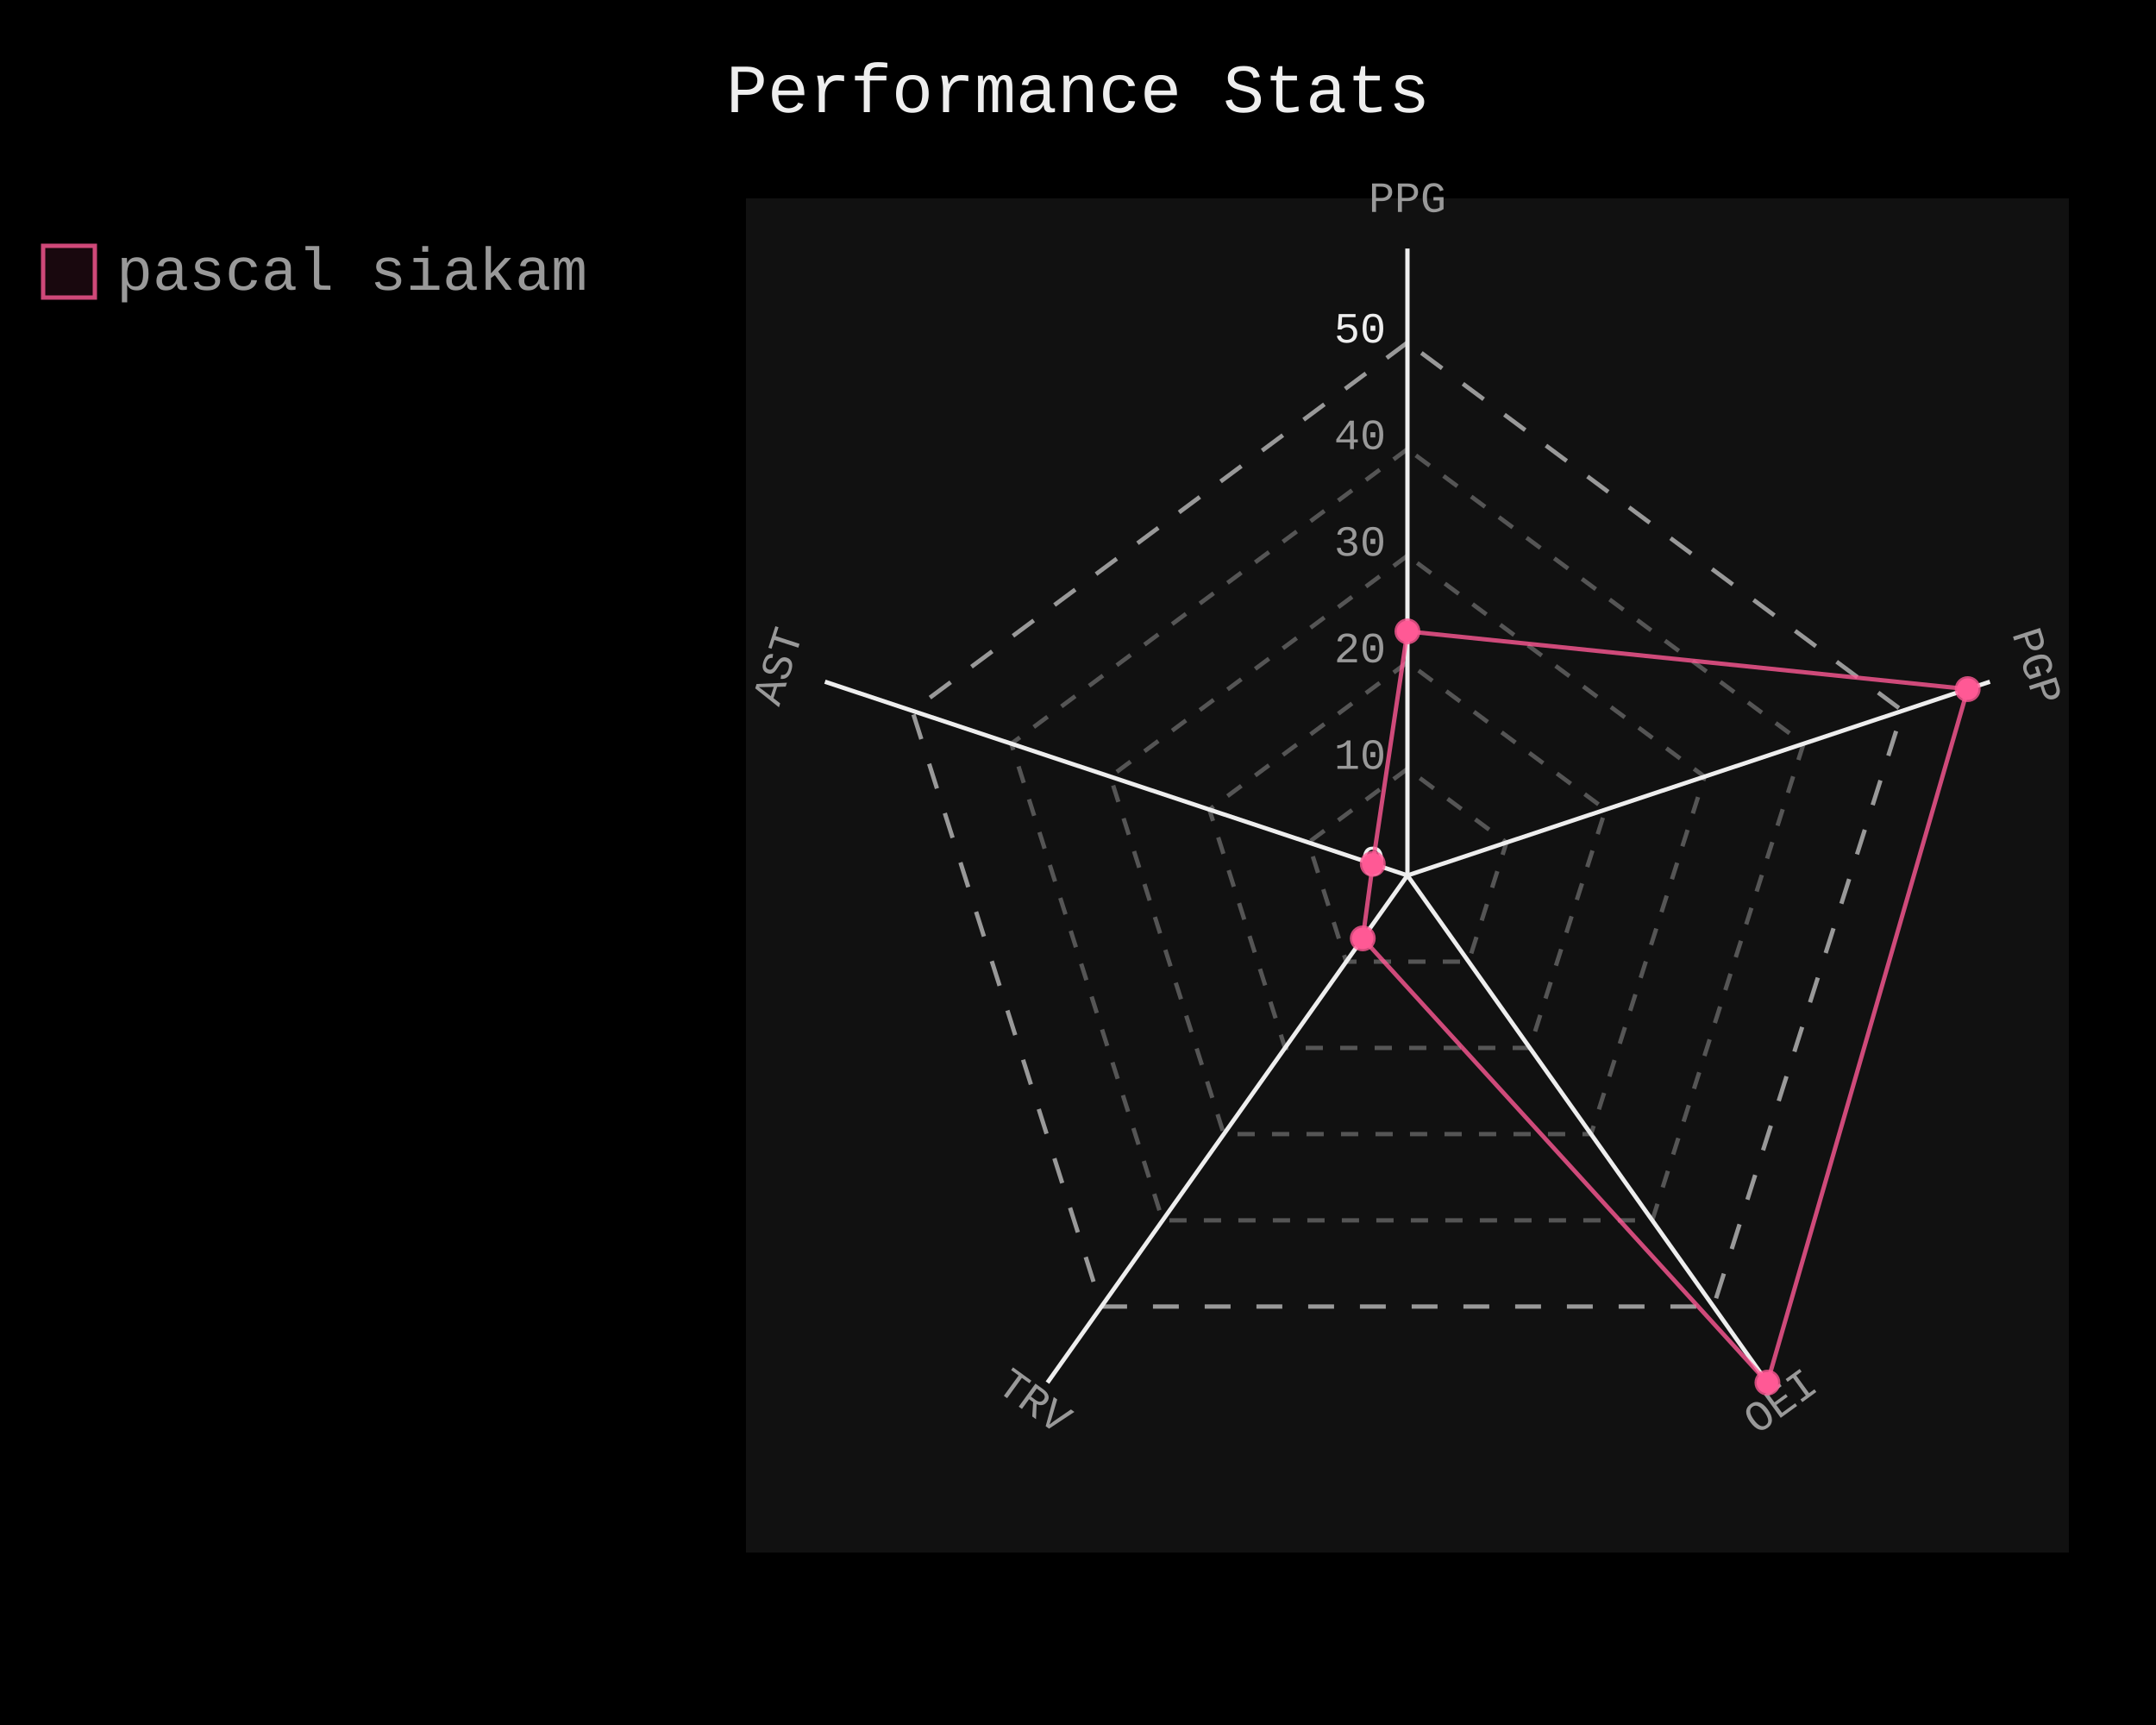
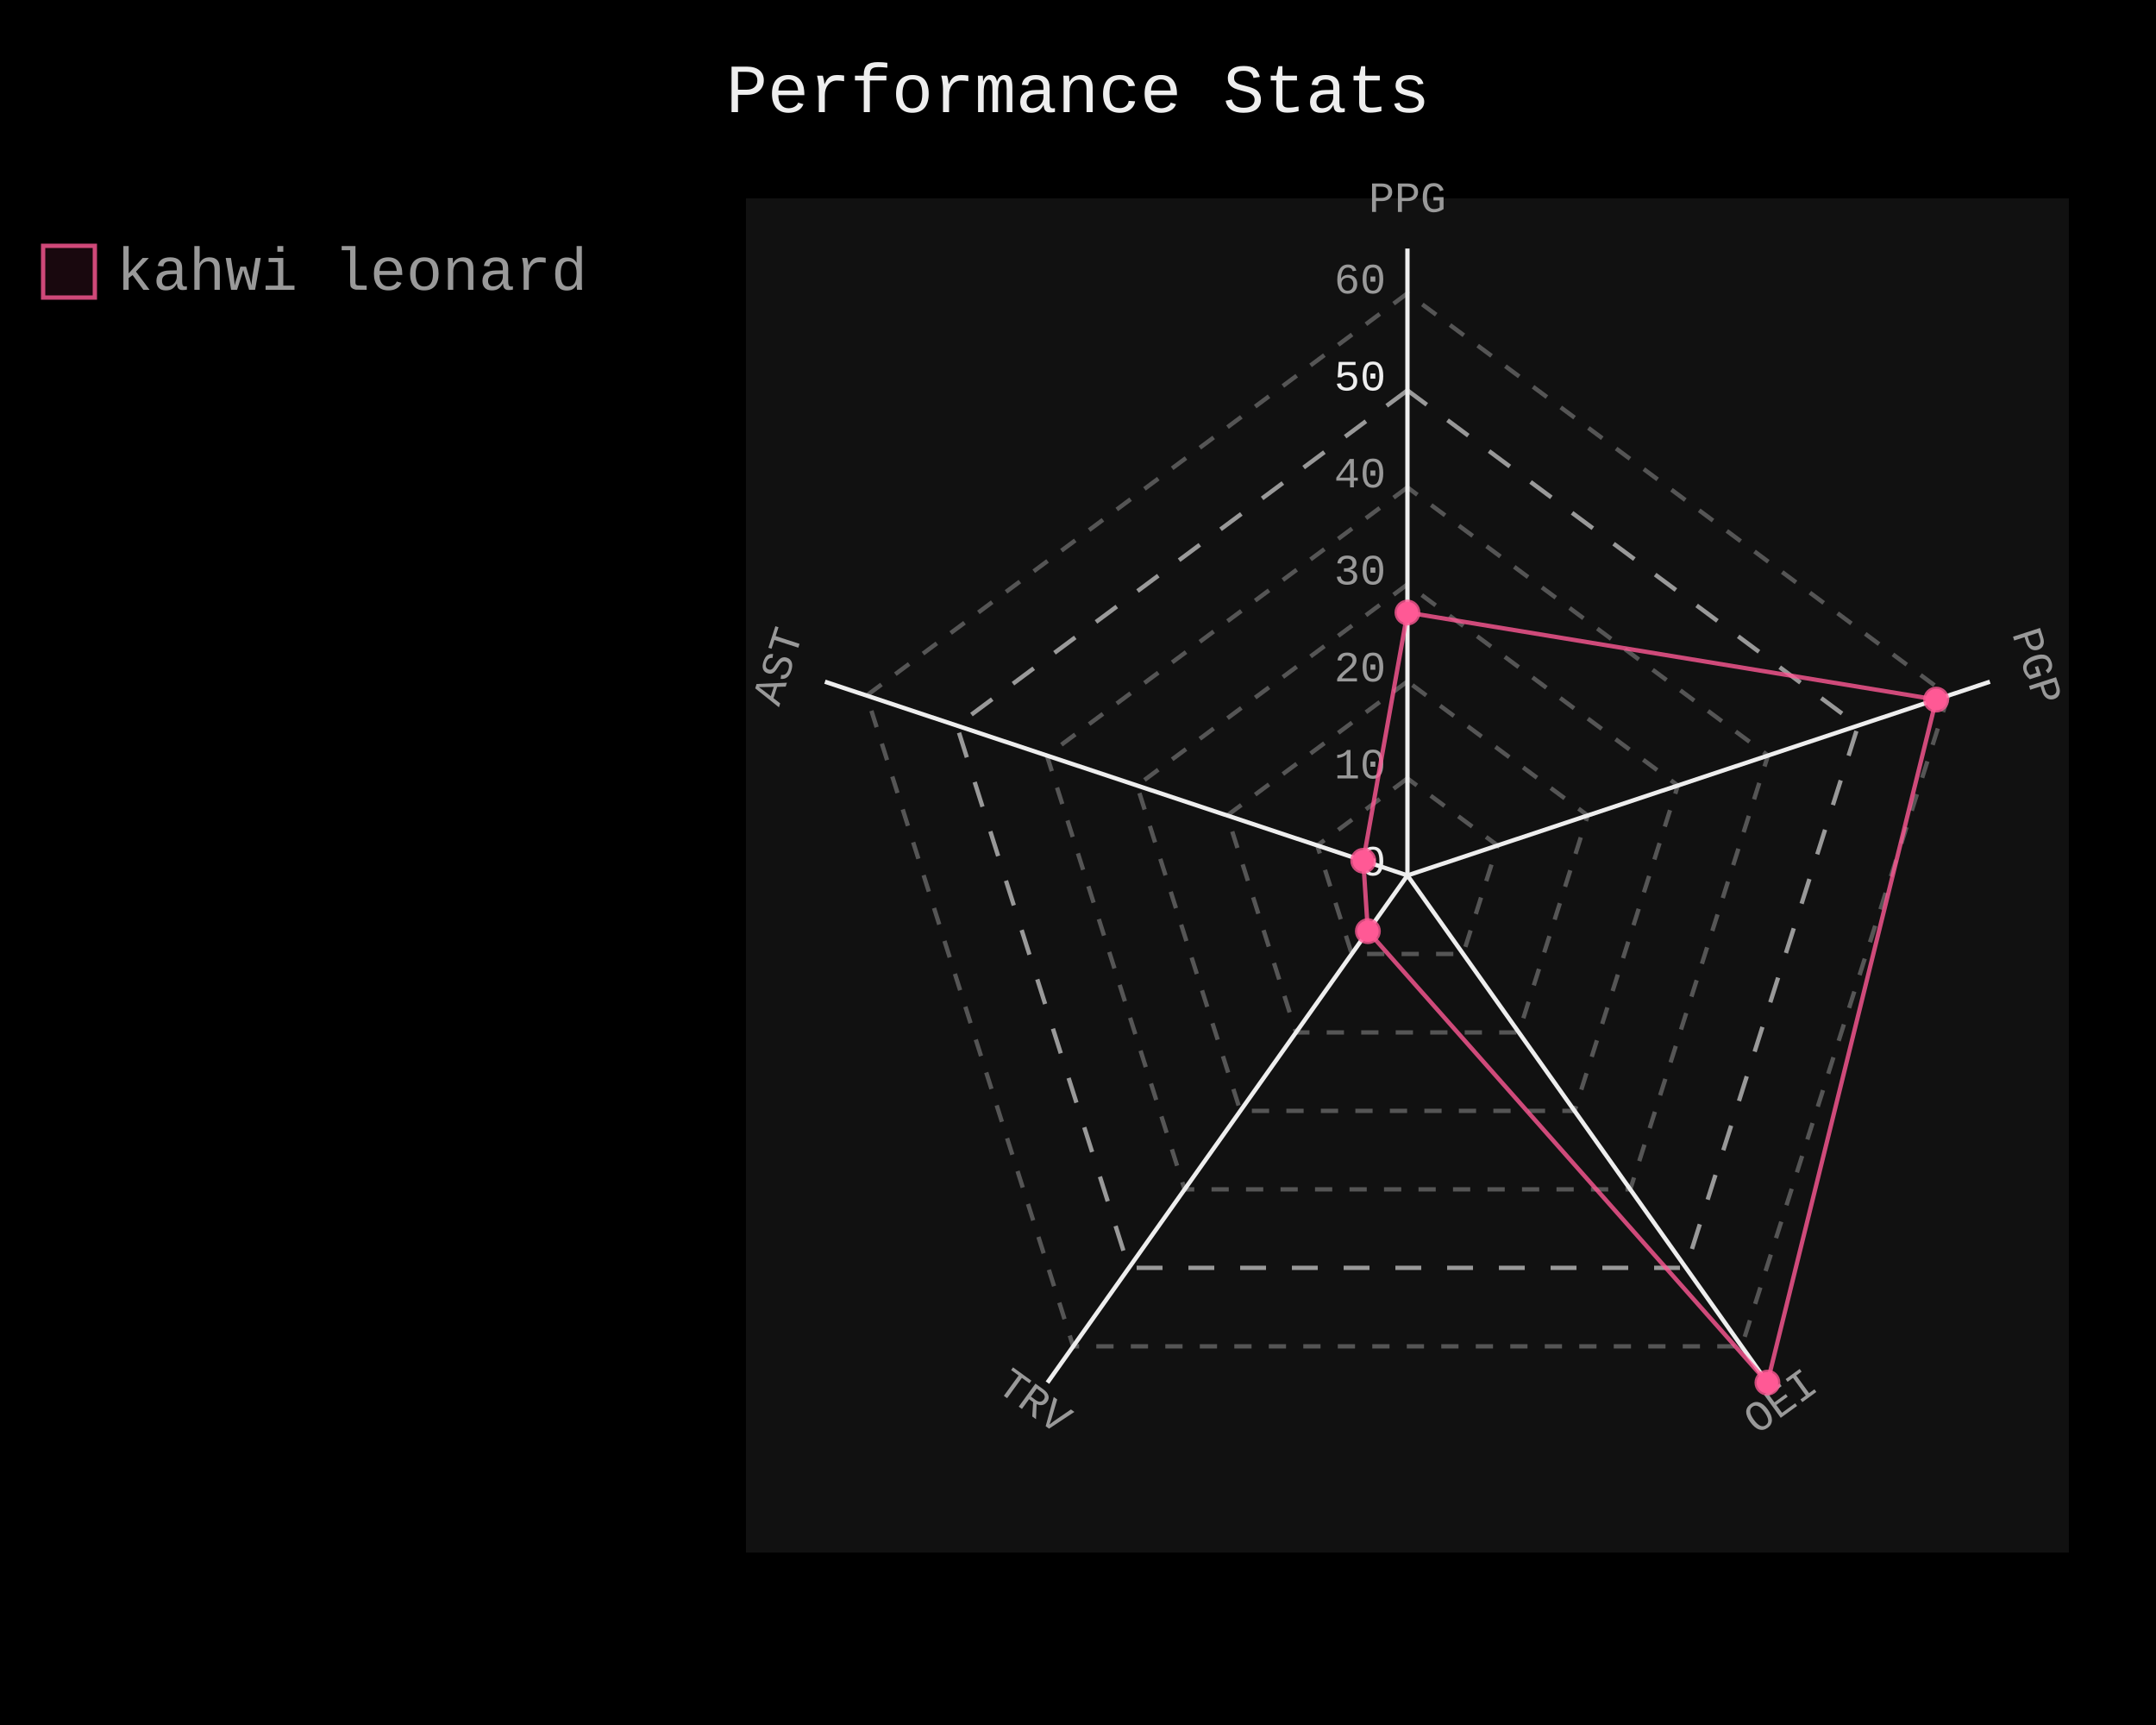
- <svg xmlns="http://www.w3.org/2000/svg" id="chart-ab0bd61e-f5dc-4ba8-a34c-d23a62f7d313" class="pygal-chart" viewBox="0 0 500 400">
+ <svg xmlns="http://www.w3.org/2000/svg" id="chart-0dd0bab9-0e4e-4166-9b97-b1eb70f75085" class="pygal-chart" viewBox="0 0 500 400">
  <defs>
-     <style type="text/css">#chart-ab0bd61e-f5dc-4ba8-a34c-d23a62f7d313{-webkit-user-select:none;-webkit-font-smoothing:antialiased;font-family:Consolas,"Liberation Mono",Menlo,Courier,monospace}#chart-ab0bd61e-f5dc-4ba8-a34c-d23a62f7d313 .title{font-family:Consolas,"Liberation Mono",Menlo,Courier,monospace;font-size:16px}#chart-ab0bd61e-f5dc-4ba8-a34c-d23a62f7d313 .legends .legend text{font-family:Consolas,"Liberation Mono",Menlo,Courier,monospace;font-size:14px}#chart-ab0bd61e-f5dc-4ba8-a34c-d23a62f7d313 .axis text{font-family:Consolas,"Liberation Mono",Menlo,Courier,monospace;font-size:10px}#chart-ab0bd61e-f5dc-4ba8-a34c-d23a62f7d313 .axis text.major{font-family:Consolas,"Liberation Mono",Menlo,Courier,monospace;font-size:10px}#chart-ab0bd61e-f5dc-4ba8-a34c-d23a62f7d313 .text-overlay text.value{font-family:Consolas,"Liberation Mono",Menlo,Courier,monospace;font-size:16px}#chart-ab0bd61e-f5dc-4ba8-a34c-d23a62f7d313 .text-overlay text.label{font-family:Consolas,"Liberation Mono",Menlo,Courier,monospace;font-size:10px}#chart-ab0bd61e-f5dc-4ba8-a34c-d23a62f7d313 .tooltip{font-family:Consolas,"Liberation Mono",Menlo,Courier,monospace;font-size:14px}#chart-ab0bd61e-f5dc-4ba8-a34c-d23a62f7d313 text.no_data{font-family:Consolas,"Liberation Mono",Menlo,Courier,monospace;font-size:64px}
- #chart-ab0bd61e-f5dc-4ba8-a34c-d23a62f7d313{background-color:black}#chart-ab0bd61e-f5dc-4ba8-a34c-d23a62f7d313 path,#chart-ab0bd61e-f5dc-4ba8-a34c-d23a62f7d313 line,#chart-ab0bd61e-f5dc-4ba8-a34c-d23a62f7d313 rect,#chart-ab0bd61e-f5dc-4ba8-a34c-d23a62f7d313 circle{-webkit-transition:1s ease-out;-moz-transition:1s ease-out;transition:1s ease-out}#chart-ab0bd61e-f5dc-4ba8-a34c-d23a62f7d313 .graph &gt; .background{fill:black}#chart-ab0bd61e-f5dc-4ba8-a34c-d23a62f7d313 .plot &gt; .background{fill:#111}#chart-ab0bd61e-f5dc-4ba8-a34c-d23a62f7d313 .graph{fill:#999}#chart-ab0bd61e-f5dc-4ba8-a34c-d23a62f7d313 text.no_data{fill:#eee}#chart-ab0bd61e-f5dc-4ba8-a34c-d23a62f7d313 .title{fill:#eee}#chart-ab0bd61e-f5dc-4ba8-a34c-d23a62f7d313 .legends .legend text{fill:#999}#chart-ab0bd61e-f5dc-4ba8-a34c-d23a62f7d313 .legends .legend:hover text{fill:#eee}#chart-ab0bd61e-f5dc-4ba8-a34c-d23a62f7d313 .axis .line{stroke:#eee}#chart-ab0bd61e-f5dc-4ba8-a34c-d23a62f7d313 .axis .guide.line{stroke:#555}#chart-ab0bd61e-f5dc-4ba8-a34c-d23a62f7d313 .axis .major.line{stroke:#999}#chart-ab0bd61e-f5dc-4ba8-a34c-d23a62f7d313 .axis text.major{fill:#eee}#chart-ab0bd61e-f5dc-4ba8-a34c-d23a62f7d313 .axis.y .guides:hover .guide.line,#chart-ab0bd61e-f5dc-4ba8-a34c-d23a62f7d313 .line-graph .axis.x .guides:hover .guide.line,#chart-ab0bd61e-f5dc-4ba8-a34c-d23a62f7d313 .stackedline-graph .axis.x .guides:hover .guide.line,#chart-ab0bd61e-f5dc-4ba8-a34c-d23a62f7d313 .xy-graph .axis.x .guides:hover .guide.line{stroke:#eee}#chart-ab0bd61e-f5dc-4ba8-a34c-d23a62f7d313 .axis .guides:hover text{fill:#eee}#chart-ab0bd61e-f5dc-4ba8-a34c-d23a62f7d313 .reactive{fill-opacity:.1;stroke-opacity:.8}#chart-ab0bd61e-f5dc-4ba8-a34c-d23a62f7d313 .ci{stroke:#999}#chart-ab0bd61e-f5dc-4ba8-a34c-d23a62f7d313 .reactive.active,#chart-ab0bd61e-f5dc-4ba8-a34c-d23a62f7d313 .active .reactive{fill-opacity:.75;stroke-opacity:.9;stroke-width:4}#chart-ab0bd61e-f5dc-4ba8-a34c-d23a62f7d313 .ci .reactive.active{stroke-width:1.5}#chart-ab0bd61e-f5dc-4ba8-a34c-d23a62f7d313 .series text{fill:#eee}#chart-ab0bd61e-f5dc-4ba8-a34c-d23a62f7d313 .tooltip rect{fill:#111;stroke:#eee;-webkit-transition:opacity 1s ease-out;-moz-transition:opacity 1s ease-out;transition:opacity 1s ease-out}#chart-ab0bd61e-f5dc-4ba8-a34c-d23a62f7d313 .tooltip .label{fill:#999}#chart-ab0bd61e-f5dc-4ba8-a34c-d23a62f7d313 .tooltip .label{fill:#999}#chart-ab0bd61e-f5dc-4ba8-a34c-d23a62f7d313 .tooltip .legend{font-size:.8em;fill:#555}#chart-ab0bd61e-f5dc-4ba8-a34c-d23a62f7d313 .tooltip .x_label{font-size:.6em;fill:#eee}#chart-ab0bd61e-f5dc-4ba8-a34c-d23a62f7d313 .tooltip .xlink{font-size:.5em;text-decoration:underline}#chart-ab0bd61e-f5dc-4ba8-a34c-d23a62f7d313 .tooltip .value{font-size:1.5em}#chart-ab0bd61e-f5dc-4ba8-a34c-d23a62f7d313 .bound{font-size:.5em}#chart-ab0bd61e-f5dc-4ba8-a34c-d23a62f7d313 .max-value{font-size:.75em;fill:#555}#chart-ab0bd61e-f5dc-4ba8-a34c-d23a62f7d313 .map-element{fill:#111;stroke:#555 !important}#chart-ab0bd61e-f5dc-4ba8-a34c-d23a62f7d313 .map-element .reactive{fill-opacity:inherit;stroke-opacity:inherit}#chart-ab0bd61e-f5dc-4ba8-a34c-d23a62f7d313 .color-0,#chart-ab0bd61e-f5dc-4ba8-a34c-d23a62f7d313 .color-0 a:visited{stroke:#ff5995;fill:#ff5995}#chart-ab0bd61e-f5dc-4ba8-a34c-d23a62f7d313 .text-overlay .color-0 text{fill:black}
- #chart-ab0bd61e-f5dc-4ba8-a34c-d23a62f7d313 text.no_data{text-anchor:middle}#chart-ab0bd61e-f5dc-4ba8-a34c-d23a62f7d313 .guide.line{fill:none}#chart-ab0bd61e-f5dc-4ba8-a34c-d23a62f7d313 .centered{text-anchor:middle}#chart-ab0bd61e-f5dc-4ba8-a34c-d23a62f7d313 .title{text-anchor:middle}#chart-ab0bd61e-f5dc-4ba8-a34c-d23a62f7d313 .legends .legend text{fill-opacity:1}#chart-ab0bd61e-f5dc-4ba8-a34c-d23a62f7d313 .axis.x text{text-anchor:middle}#chart-ab0bd61e-f5dc-4ba8-a34c-d23a62f7d313 .axis.x:not(.web) text[transform]{text-anchor:start}#chart-ab0bd61e-f5dc-4ba8-a34c-d23a62f7d313 .axis.x:not(.web) text[transform].backwards{text-anchor:end}#chart-ab0bd61e-f5dc-4ba8-a34c-d23a62f7d313 .axis.y text{text-anchor:end}#chart-ab0bd61e-f5dc-4ba8-a34c-d23a62f7d313 .axis.y text[transform].backwards{text-anchor:start}#chart-ab0bd61e-f5dc-4ba8-a34c-d23a62f7d313 .axis.y2 text{text-anchor:start}#chart-ab0bd61e-f5dc-4ba8-a34c-d23a62f7d313 .axis.y2 text[transform].backwards{text-anchor:end}#chart-ab0bd61e-f5dc-4ba8-a34c-d23a62f7d313 .axis .guide.line{stroke-dasharray:4,4}#chart-ab0bd61e-f5dc-4ba8-a34c-d23a62f7d313 .axis .major.guide.line{stroke-dasharray:6,6}#chart-ab0bd61e-f5dc-4ba8-a34c-d23a62f7d313 .horizontal .axis.y .guide.line,#chart-ab0bd61e-f5dc-4ba8-a34c-d23a62f7d313 .horizontal .axis.y2 .guide.line,#chart-ab0bd61e-f5dc-4ba8-a34c-d23a62f7d313 .vertical .axis.x .guide.line{opacity:0}#chart-ab0bd61e-f5dc-4ba8-a34c-d23a62f7d313 .horizontal .axis.always_show .guide.line,#chart-ab0bd61e-f5dc-4ba8-a34c-d23a62f7d313 .vertical .axis.always_show .guide.line{opacity:1 !important}#chart-ab0bd61e-f5dc-4ba8-a34c-d23a62f7d313 .axis.y .guides:hover .guide.line,#chart-ab0bd61e-f5dc-4ba8-a34c-d23a62f7d313 .axis.y2 .guides:hover .guide.line,#chart-ab0bd61e-f5dc-4ba8-a34c-d23a62f7d313 .axis.x .guides:hover .guide.line{opacity:1}#chart-ab0bd61e-f5dc-4ba8-a34c-d23a62f7d313 .axis .guides:hover text{opacity:1}#chart-ab0bd61e-f5dc-4ba8-a34c-d23a62f7d313 .nofill{fill:none}#chart-ab0bd61e-f5dc-4ba8-a34c-d23a62f7d313 .subtle-fill{fill-opacity:.2}#chart-ab0bd61e-f5dc-4ba8-a34c-d23a62f7d313 .dot{stroke-width:1px;fill-opacity:1}#chart-ab0bd61e-f5dc-4ba8-a34c-d23a62f7d313 .dot.active{stroke-width:5px}#chart-ab0bd61e-f5dc-4ba8-a34c-d23a62f7d313 .dot.negative{fill:transparent}#chart-ab0bd61e-f5dc-4ba8-a34c-d23a62f7d313 text,#chart-ab0bd61e-f5dc-4ba8-a34c-d23a62f7d313 tspan{stroke:none !important}#chart-ab0bd61e-f5dc-4ba8-a34c-d23a62f7d313 .series text.active{opacity:1}#chart-ab0bd61e-f5dc-4ba8-a34c-d23a62f7d313 .tooltip rect{fill-opacity:.95;stroke-width:.5}#chart-ab0bd61e-f5dc-4ba8-a34c-d23a62f7d313 .tooltip text{fill-opacity:1}#chart-ab0bd61e-f5dc-4ba8-a34c-d23a62f7d313 .showable{visibility:hidden}#chart-ab0bd61e-f5dc-4ba8-a34c-d23a62f7d313 .showable.shown{visibility:visible}#chart-ab0bd61e-f5dc-4ba8-a34c-d23a62f7d313 .gauge-background{fill:rgba(229,229,229,1);stroke:none}#chart-ab0bd61e-f5dc-4ba8-a34c-d23a62f7d313 .bg-lines{stroke:black;stroke-width:2px}</style>
+     <style type="text/css">#chart-0dd0bab9-0e4e-4166-9b97-b1eb70f75085{-webkit-user-select:none;-webkit-font-smoothing:antialiased;font-family:Consolas,"Liberation Mono",Menlo,Courier,monospace}#chart-0dd0bab9-0e4e-4166-9b97-b1eb70f75085 .title{font-family:Consolas,"Liberation Mono",Menlo,Courier,monospace;font-size:16px}#chart-0dd0bab9-0e4e-4166-9b97-b1eb70f75085 .legends .legend text{font-family:Consolas,"Liberation Mono",Menlo,Courier,monospace;font-size:14px}#chart-0dd0bab9-0e4e-4166-9b97-b1eb70f75085 .axis text{font-family:Consolas,"Liberation Mono",Menlo,Courier,monospace;font-size:10px}#chart-0dd0bab9-0e4e-4166-9b97-b1eb70f75085 .axis text.major{font-family:Consolas,"Liberation Mono",Menlo,Courier,monospace;font-size:10px}#chart-0dd0bab9-0e4e-4166-9b97-b1eb70f75085 .text-overlay text.value{font-family:Consolas,"Liberation Mono",Menlo,Courier,monospace;font-size:16px}#chart-0dd0bab9-0e4e-4166-9b97-b1eb70f75085 .text-overlay text.label{font-family:Consolas,"Liberation Mono",Menlo,Courier,monospace;font-size:10px}#chart-0dd0bab9-0e4e-4166-9b97-b1eb70f75085 .tooltip{font-family:Consolas,"Liberation Mono",Menlo,Courier,monospace;font-size:14px}#chart-0dd0bab9-0e4e-4166-9b97-b1eb70f75085 text.no_data{font-family:Consolas,"Liberation Mono",Menlo,Courier,monospace;font-size:64px}
+ #chart-0dd0bab9-0e4e-4166-9b97-b1eb70f75085{background-color:black}#chart-0dd0bab9-0e4e-4166-9b97-b1eb70f75085 path,#chart-0dd0bab9-0e4e-4166-9b97-b1eb70f75085 line,#chart-0dd0bab9-0e4e-4166-9b97-b1eb70f75085 rect,#chart-0dd0bab9-0e4e-4166-9b97-b1eb70f75085 circle{-webkit-transition:1s ease-out;-moz-transition:1s ease-out;transition:1s ease-out}#chart-0dd0bab9-0e4e-4166-9b97-b1eb70f75085 .graph &gt; .background{fill:black}#chart-0dd0bab9-0e4e-4166-9b97-b1eb70f75085 .plot &gt; .background{fill:#111}#chart-0dd0bab9-0e4e-4166-9b97-b1eb70f75085 .graph{fill:#999}#chart-0dd0bab9-0e4e-4166-9b97-b1eb70f75085 text.no_data{fill:#eee}#chart-0dd0bab9-0e4e-4166-9b97-b1eb70f75085 .title{fill:#eee}#chart-0dd0bab9-0e4e-4166-9b97-b1eb70f75085 .legends .legend text{fill:#999}#chart-0dd0bab9-0e4e-4166-9b97-b1eb70f75085 .legends .legend:hover text{fill:#eee}#chart-0dd0bab9-0e4e-4166-9b97-b1eb70f75085 .axis .line{stroke:#eee}#chart-0dd0bab9-0e4e-4166-9b97-b1eb70f75085 .axis .guide.line{stroke:#555}#chart-0dd0bab9-0e4e-4166-9b97-b1eb70f75085 .axis .major.line{stroke:#999}#chart-0dd0bab9-0e4e-4166-9b97-b1eb70f75085 .axis text.major{fill:#eee}#chart-0dd0bab9-0e4e-4166-9b97-b1eb70f75085 .axis.y .guides:hover .guide.line,#chart-0dd0bab9-0e4e-4166-9b97-b1eb70f75085 .line-graph .axis.x .guides:hover .guide.line,#chart-0dd0bab9-0e4e-4166-9b97-b1eb70f75085 .stackedline-graph .axis.x .guides:hover .guide.line,#chart-0dd0bab9-0e4e-4166-9b97-b1eb70f75085 .xy-graph .axis.x .guides:hover .guide.line{stroke:#eee}#chart-0dd0bab9-0e4e-4166-9b97-b1eb70f75085 .axis .guides:hover text{fill:#eee}#chart-0dd0bab9-0e4e-4166-9b97-b1eb70f75085 .reactive{fill-opacity:.1;stroke-opacity:.8}#chart-0dd0bab9-0e4e-4166-9b97-b1eb70f75085 .ci{stroke:#999}#chart-0dd0bab9-0e4e-4166-9b97-b1eb70f75085 .reactive.active,#chart-0dd0bab9-0e4e-4166-9b97-b1eb70f75085 .active .reactive{fill-opacity:.75;stroke-opacity:.9;stroke-width:4}#chart-0dd0bab9-0e4e-4166-9b97-b1eb70f75085 .ci .reactive.active{stroke-width:1.5}#chart-0dd0bab9-0e4e-4166-9b97-b1eb70f75085 .series text{fill:#eee}#chart-0dd0bab9-0e4e-4166-9b97-b1eb70f75085 .tooltip rect{fill:#111;stroke:#eee;-webkit-transition:opacity 1s ease-out;-moz-transition:opacity 1s ease-out;transition:opacity 1s ease-out}#chart-0dd0bab9-0e4e-4166-9b97-b1eb70f75085 .tooltip .label{fill:#999}#chart-0dd0bab9-0e4e-4166-9b97-b1eb70f75085 .tooltip .label{fill:#999}#chart-0dd0bab9-0e4e-4166-9b97-b1eb70f75085 .tooltip .legend{font-size:.8em;fill:#555}#chart-0dd0bab9-0e4e-4166-9b97-b1eb70f75085 .tooltip .x_label{font-size:.6em;fill:#eee}#chart-0dd0bab9-0e4e-4166-9b97-b1eb70f75085 .tooltip .xlink{font-size:.5em;text-decoration:underline}#chart-0dd0bab9-0e4e-4166-9b97-b1eb70f75085 .tooltip .value{font-size:1.5em}#chart-0dd0bab9-0e4e-4166-9b97-b1eb70f75085 .bound{font-size:.5em}#chart-0dd0bab9-0e4e-4166-9b97-b1eb70f75085 .max-value{font-size:.75em;fill:#555}#chart-0dd0bab9-0e4e-4166-9b97-b1eb70f75085 .map-element{fill:#111;stroke:#555 !important}#chart-0dd0bab9-0e4e-4166-9b97-b1eb70f75085 .map-element .reactive{fill-opacity:inherit;stroke-opacity:inherit}#chart-0dd0bab9-0e4e-4166-9b97-b1eb70f75085 .color-0,#chart-0dd0bab9-0e4e-4166-9b97-b1eb70f75085 .color-0 a:visited{stroke:#ff5995;fill:#ff5995}#chart-0dd0bab9-0e4e-4166-9b97-b1eb70f75085 .text-overlay .color-0 text{fill:black}
+ #chart-0dd0bab9-0e4e-4166-9b97-b1eb70f75085 text.no_data{text-anchor:middle}#chart-0dd0bab9-0e4e-4166-9b97-b1eb70f75085 .guide.line{fill:none}#chart-0dd0bab9-0e4e-4166-9b97-b1eb70f75085 .centered{text-anchor:middle}#chart-0dd0bab9-0e4e-4166-9b97-b1eb70f75085 .title{text-anchor:middle}#chart-0dd0bab9-0e4e-4166-9b97-b1eb70f75085 .legends .legend text{fill-opacity:1}#chart-0dd0bab9-0e4e-4166-9b97-b1eb70f75085 .axis.x text{text-anchor:middle}#chart-0dd0bab9-0e4e-4166-9b97-b1eb70f75085 .axis.x:not(.web) text[transform]{text-anchor:start}#chart-0dd0bab9-0e4e-4166-9b97-b1eb70f75085 .axis.x:not(.web) text[transform].backwards{text-anchor:end}#chart-0dd0bab9-0e4e-4166-9b97-b1eb70f75085 .axis.y text{text-anchor:end}#chart-0dd0bab9-0e4e-4166-9b97-b1eb70f75085 .axis.y text[transform].backwards{text-anchor:start}#chart-0dd0bab9-0e4e-4166-9b97-b1eb70f75085 .axis.y2 text{text-anchor:start}#chart-0dd0bab9-0e4e-4166-9b97-b1eb70f75085 .axis.y2 text[transform].backwards{text-anchor:end}#chart-0dd0bab9-0e4e-4166-9b97-b1eb70f75085 .axis .guide.line{stroke-dasharray:4,4}#chart-0dd0bab9-0e4e-4166-9b97-b1eb70f75085 .axis .major.guide.line{stroke-dasharray:6,6}#chart-0dd0bab9-0e4e-4166-9b97-b1eb70f75085 .horizontal .axis.y .guide.line,#chart-0dd0bab9-0e4e-4166-9b97-b1eb70f75085 .horizontal .axis.y2 .guide.line,#chart-0dd0bab9-0e4e-4166-9b97-b1eb70f75085 .vertical .axis.x .guide.line{opacity:0}#chart-0dd0bab9-0e4e-4166-9b97-b1eb70f75085 .horizontal .axis.always_show .guide.line,#chart-0dd0bab9-0e4e-4166-9b97-b1eb70f75085 .vertical .axis.always_show .guide.line{opacity:1 !important}#chart-0dd0bab9-0e4e-4166-9b97-b1eb70f75085 .axis.y .guides:hover .guide.line,#chart-0dd0bab9-0e4e-4166-9b97-b1eb70f75085 .axis.y2 .guides:hover .guide.line,#chart-0dd0bab9-0e4e-4166-9b97-b1eb70f75085 .axis.x .guides:hover .guide.line{opacity:1}#chart-0dd0bab9-0e4e-4166-9b97-b1eb70f75085 .axis .guides:hover text{opacity:1}#chart-0dd0bab9-0e4e-4166-9b97-b1eb70f75085 .nofill{fill:none}#chart-0dd0bab9-0e4e-4166-9b97-b1eb70f75085 .subtle-fill{fill-opacity:.2}#chart-0dd0bab9-0e4e-4166-9b97-b1eb70f75085 .dot{stroke-width:1px;fill-opacity:1}#chart-0dd0bab9-0e4e-4166-9b97-b1eb70f75085 .dot.active{stroke-width:5px}#chart-0dd0bab9-0e4e-4166-9b97-b1eb70f75085 .dot.negative{fill:transparent}#chart-0dd0bab9-0e4e-4166-9b97-b1eb70f75085 text,#chart-0dd0bab9-0e4e-4166-9b97-b1eb70f75085 tspan{stroke:none !important}#chart-0dd0bab9-0e4e-4166-9b97-b1eb70f75085 .series text.active{opacity:1}#chart-0dd0bab9-0e4e-4166-9b97-b1eb70f75085 .tooltip rect{fill-opacity:.95;stroke-width:.5}#chart-0dd0bab9-0e4e-4166-9b97-b1eb70f75085 .tooltip text{fill-opacity:1}#chart-0dd0bab9-0e4e-4166-9b97-b1eb70f75085 .showable{visibility:hidden}#chart-0dd0bab9-0e4e-4166-9b97-b1eb70f75085 .showable.shown{visibility:visible}#chart-0dd0bab9-0e4e-4166-9b97-b1eb70f75085 .gauge-background{fill:rgba(229,229,229,1);stroke:none}#chart-0dd0bab9-0e4e-4166-9b97-b1eb70f75085 .bg-lines{stroke:black;stroke-width:2px}</style>
  </defs>
  <g class="graph radar-graph vertical">
    <rect x="0" y="0" width="500" height="400" class="background" />
    <g transform="translate(173, 46)" class="plot">
      <rect x="0" y="0" width="306.8" height="314" class="background" />
      <g class="axis y web">
        <g class="guides">
-           <path d="M153.4 33.428 L38.571 118.814 82.432 256.972 224.368 256.972 268.229 118.814 153.4 33.428 Z" class="major guide line" />
-           <text x="148.4" y="33.428" class="major">50</text>
+           <path d="M153.4 22.023 L27.973 115.29 75.882 266.199 230.918 266.199 278.827 115.29 153.4 22.023 Z" class="guide line" />
+           <text x="148.4" y="22.023" class="">60</text>
        </g>
        <g class="guides">
-           <path d="M153.4 58.142 L61.537 126.451 96.625 236.978 210.175 236.978 245.263 126.451 153.4 58.142 Z" class="guide line" />
-           <text x="148.4" y="58.142" class="">40</text>
+           <path d="M153.4 44.519 L48.877 122.241 88.801 247.999 217.999 247.999 257.923 122.241 153.4 44.519 Z" class="major guide line" />
+           <text x="148.4" y="44.519" class="major">50</text>
        </g>
        <g class="guides">
-           <path d="M153.4 82.857 L84.502 134.088 110.819 216.983 195.981 216.983 222.298 134.088 153.4 82.857 Z" class="guide line" />
-           <text x="148.4" y="82.857" class="">30</text>
+           <path d="M153.4 67.015 L69.782 129.193 101.721 229.799 205.079 229.799 237.018 129.193 153.4 67.015 Z" class="guide line" />
+           <text x="148.4" y="67.015" class="">40</text>
        </g>
        <g class="guides">
-           <path d="M153.4 107.571 L107.468 141.726 125.013 196.989 181.787 196.989 199.332 141.726 153.4 107.571 Z" class="guide line" />
-           <text x="148.4" y="107.571" class="">20</text>
+           <path d="M153.4 89.511 L90.686 136.145 114.641 211.599 192.159 211.599 216.114 136.145 153.4 89.511 Z" class="guide line" />
+           <text x="148.4" y="89.511" class="">30</text>
        </g>
        <g class="guides">
-           <path d="M153.4 132.286 L130.434 149.363 139.206 176.994 167.594 176.994 176.366 149.363 153.4 132.286 Z" class="guide line" />
-           <text x="148.4" y="132.286" class="">10</text>
+           <path d="M153.4 112.008 L111.591 143.097 127.561 193.4 179.239 193.4 195.209 143.097 153.4 112.008 Z" class="guide line" />
+           <text x="148.4" y="112.008" class="">20</text>
+         </g>
+         <g class="guides">
+           <path d="M153.4 134.504 L132.495 150.048 140.48 175.2 166.32 175.2 174.305 150.048 153.4 134.504 Z" class="guide line" />
+           <text x="148.4" y="134.504" class="">10</text>
        </g>
        <g class="guides">
          <path d="M153.4 157 L153.4 157 153.4 157 153.4 157 153.4 157 153.4 157 Z" class="major guide line" />
          <text x="148.4" y="157.0" class="major">0</text>
        </g>
      </g>
      <g class="axis x web">
        <g class="guides">
          <path d="M153.4 157 L153.4 11.63" class="line" />
          <text x="153.4" y="3.14" class="" transform="rotate(0 153.4 3.14)">PPG</text>
        </g>
        <g class="guides">
          <path d="M153.4 157 L18.315 112.078" class="line" />
          <text x="10.426" y="109.455" class="" transform="rotate(-72 10.42577 109.4546)">AST</text>
        </g>
        <g class="guides">
          <path d="M153.4 157 L69.913 274.607" class="line" />
          <text x="65.037" y="281.475" class="" transform="rotate(-324 65.03707 281.4754)">TRV</text>
        </g>
        <g class="guides">
          <path d="M153.4 157 L236.887 274.607" class="line" />
          <text x="241.763" y="281.475" class="" transform="rotate(-396 241.7629 281.4754)">OEI</text>
        </g>
        <g class="guides">
          <path d="M153.4 157 L288.485 112.078" class="line" />
          <text x="296.374" y="109.455" class="" transform="rotate(-288 296.3742 109.4546)">PGP</text>
        </g>
      </g>
      <g class="series serie-0 color-0">
-         <path d="M153.4 100.404 L145.362 154.327 143.039 171.596 236.887 274.607 283.332 113.792 Z" class="line reactive nofill" />
+         <path d="M153.4 96.035 L143.157 153.594 144.227 169.922 236.887 274.607 276.022 116.223 Z" class="line reactive nofill" />
      </g>
    </g>
    <g class="titles">
      <text x="250.0" y="26" class="title plot_title">Performance Stats</text>
    </g>
    <g transform="translate(173, 46)" class="plot overlay">
      <g class="series serie-0 color-0">
        <g class="dots">
-           <circle cx="153.4" cy="100.404" r="2.5" class="dot reactive tooltip-trigger" />
+           <circle cx="153.4" cy="96.035" r="2.5" class="dot reactive tooltip-trigger" />
        </g>
        <g class="dots">
-           <circle cx="145.362" cy="154.327" r="2.5" class="dot reactive tooltip-trigger" />
+           <circle cx="143.157" cy="153.594" r="2.5" class="dot reactive tooltip-trigger" />
        </g>
        <g class="dots">
-           <circle cx="143.039" cy="171.596" r="2.5" class="dot reactive tooltip-trigger" />
+           <circle cx="144.227" cy="169.922" r="2.5" class="dot reactive tooltip-trigger" />
        </g>
        <g class="dots">
          <circle cx="236.887" cy="274.607" r="2.5" class="dot reactive tooltip-trigger" />
        </g>
        <g class="dots">
-           <circle cx="283.332" cy="113.792" r="2.5" class="dot reactive tooltip-trigger" />
+           <circle cx="276.022" cy="116.223" r="2.5" class="dot reactive tooltip-trigger" />
        </g>
      </g>
    </g>
    <g transform="translate(173, 46)" class="plot text-overlay">
      <g class="series serie-0 color-0" />
    </g>
    <g transform="translate(173, 46)" class="plot tooltip-overlay">
      <g transform="translate(0 0)" style="opacity: 0" class="tooltip">
        <rect rx="0" ry="0" width="0" height="0" class="tooltip-box" />
        <g class="text" />
      </g>
    </g>
    <g transform="translate(10, 56)" class="legends">
      <g id="activate-serie-0" class="legend reactive activate-serie">
        <rect x="0.0" y="1.0" width="12" height="12" class="color-0 reactive" />
-         <text x="17.0" y="11.2">pascal siakam</text>
+         <text x="17.0" y="11.2">kahwi leonard</text>
      </g>
    </g>
    <g transform="translate(490, 56)" class="legends" />
  </g>
</svg>
